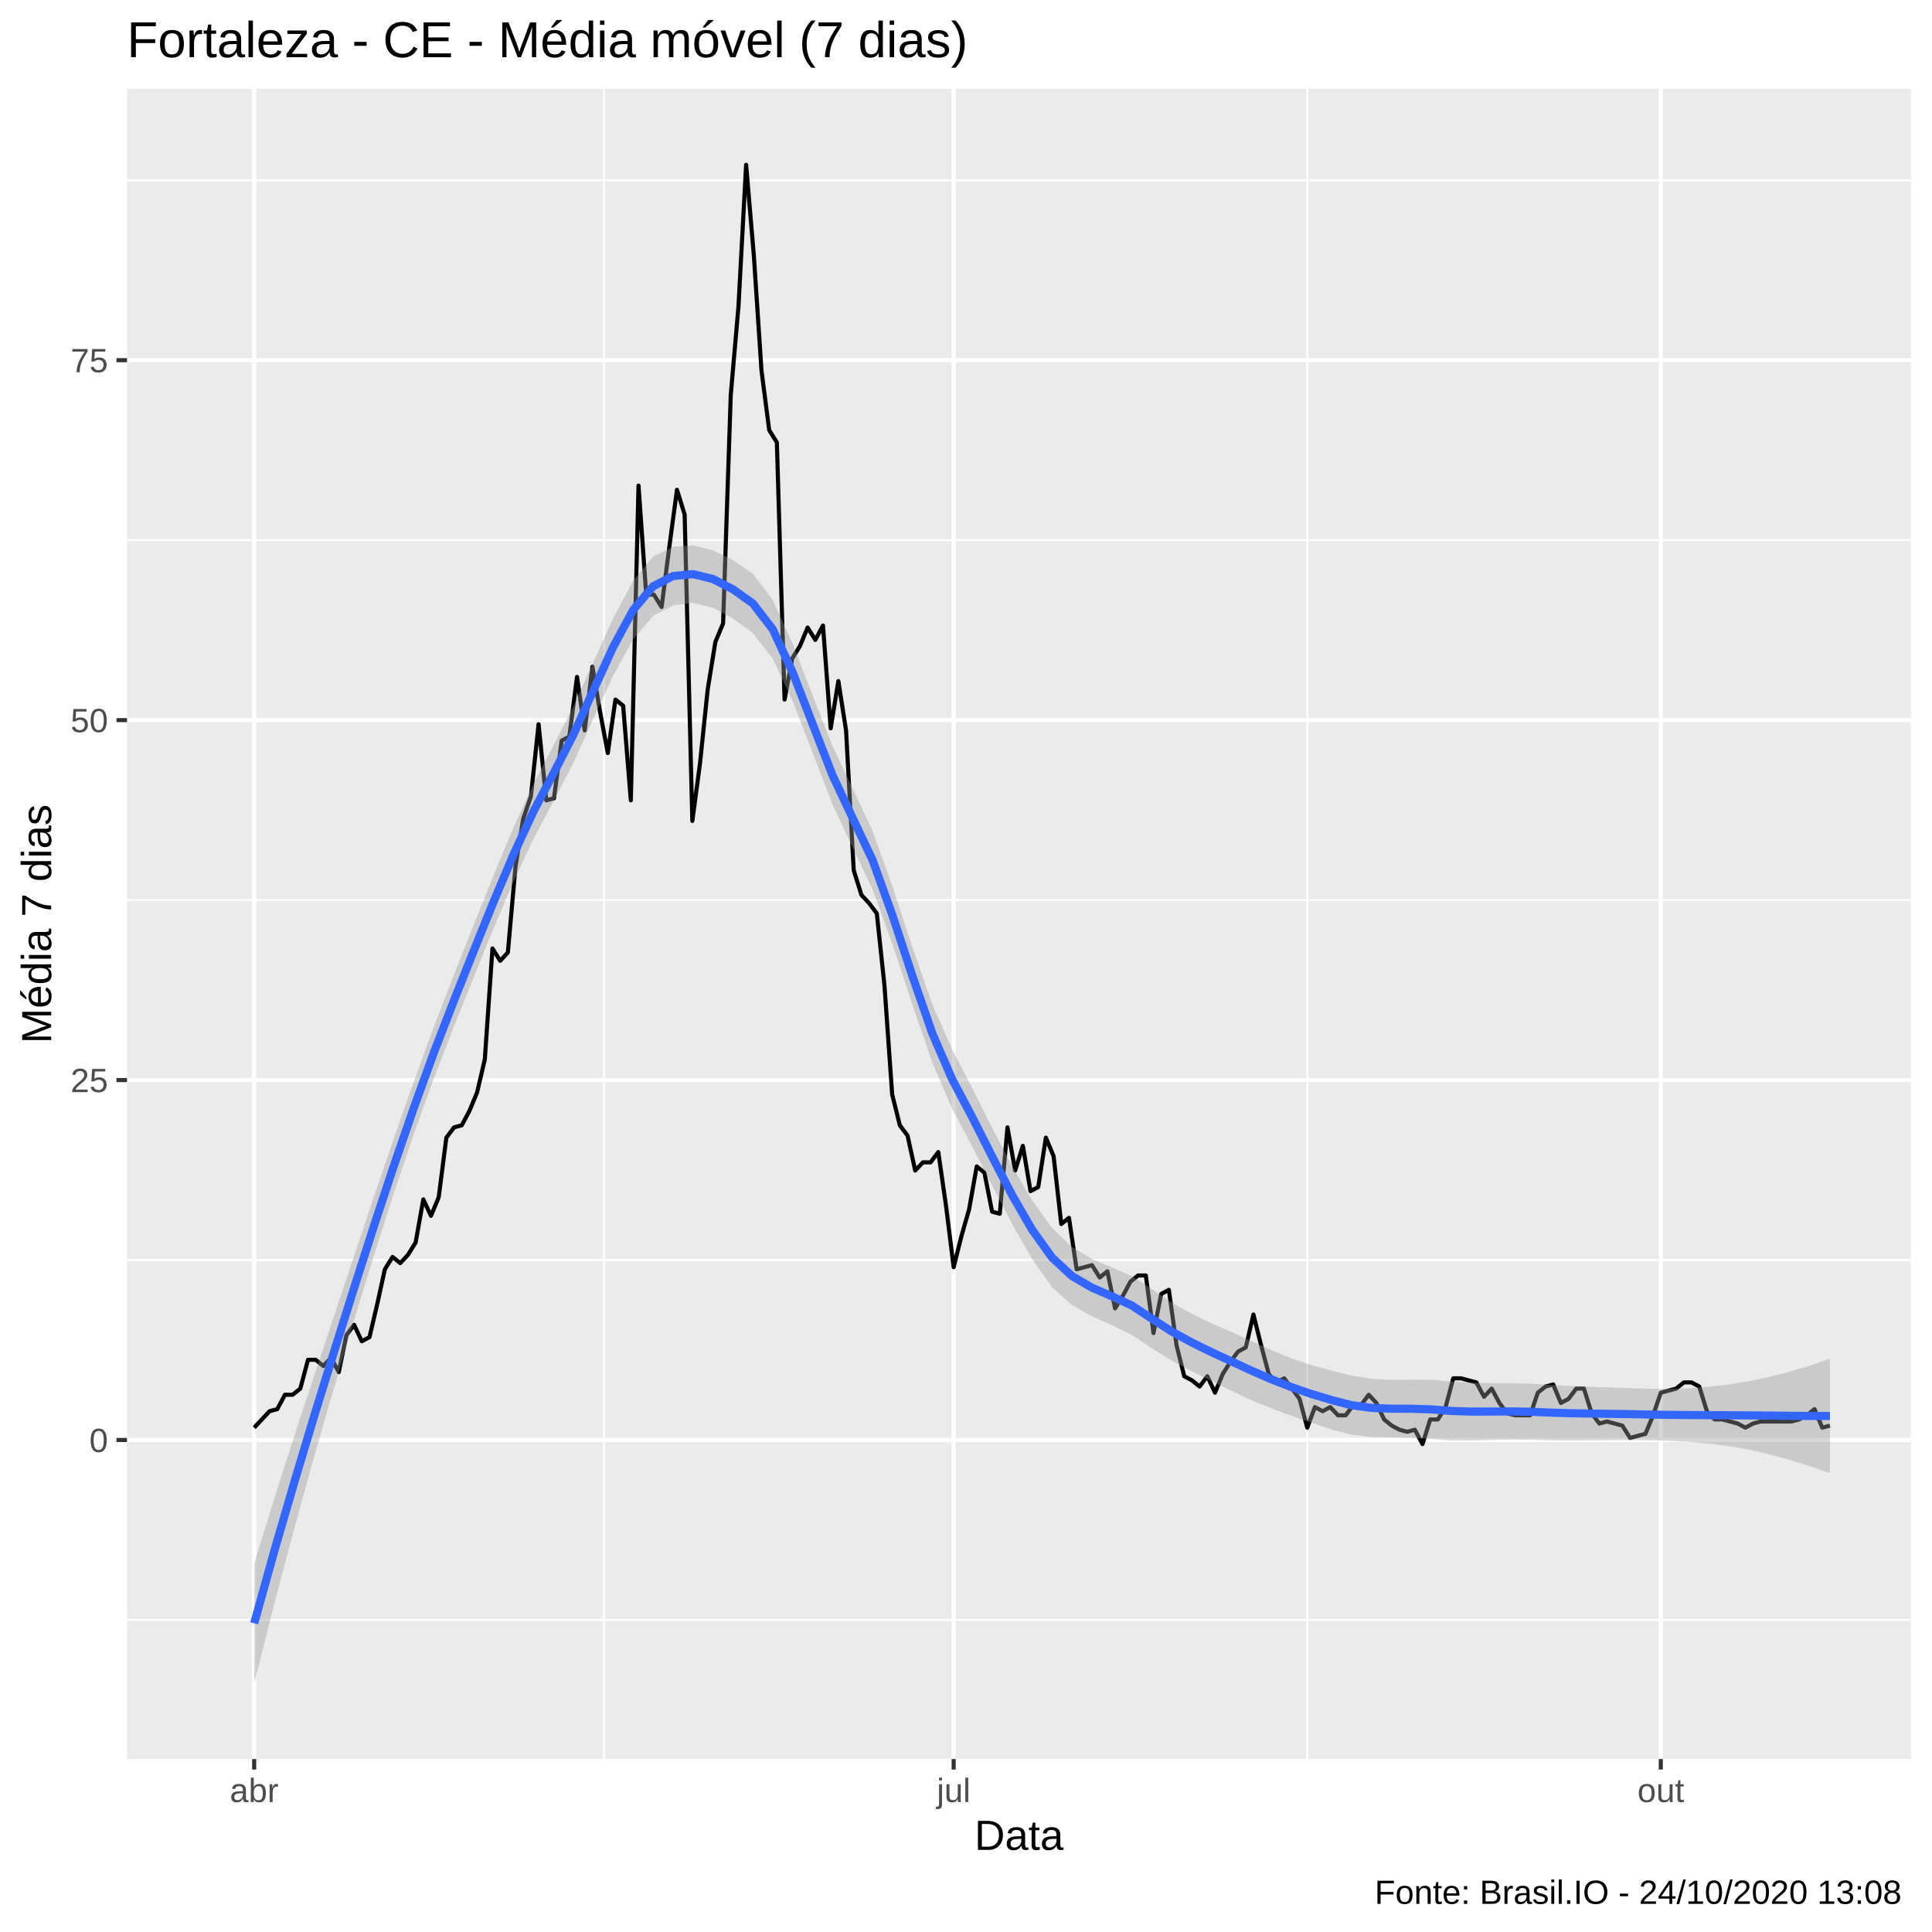
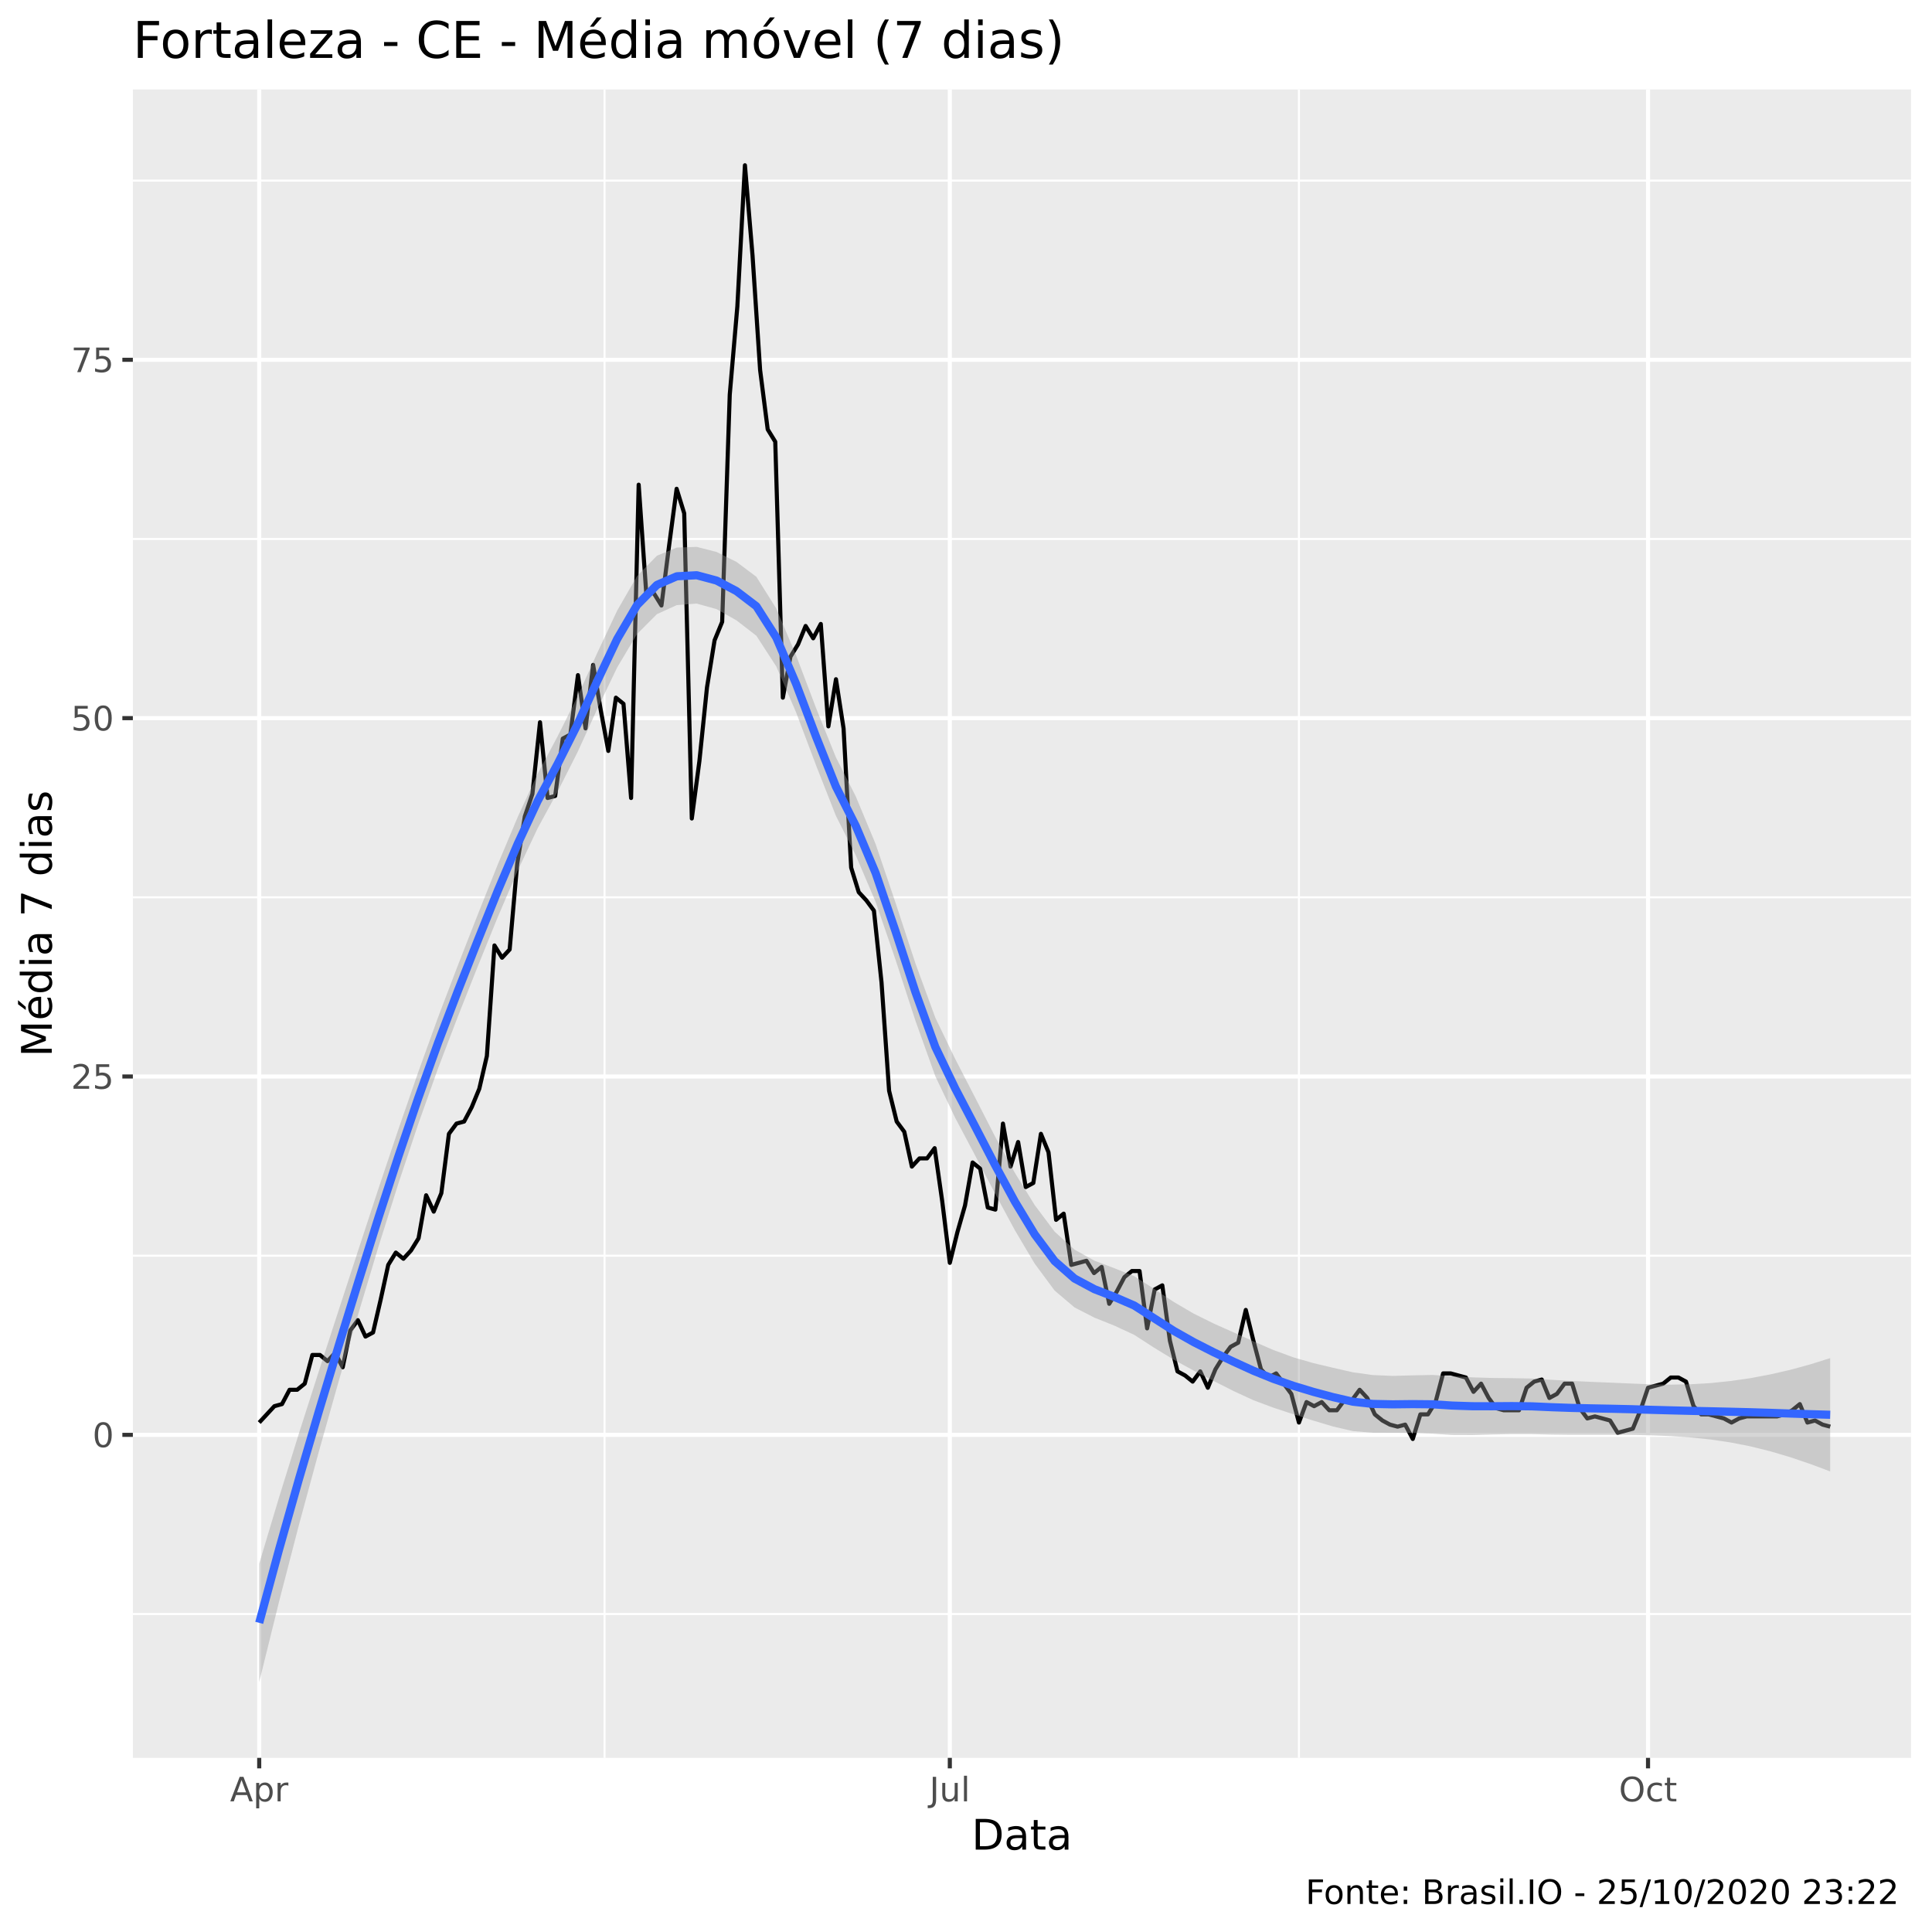
<svg xmlns="http://www.w3.org/2000/svg" viewBox="0 0 504.00 504.00">
  <defs>
    <style type="text/css">
    line, polyline, polygon, path, rect, circle {
      fill: none;
      stroke: #000000;
      stroke-linecap: round;
      stroke-linejoin: round;
      stroke-miterlimit: 10.00;
    }
  </style>
  </defs>
  <rect width="100%" height="100%" style="stroke: none; fill: #FFFFFF;" />
-   <rect x="0.00" y="0.00" width="504.00" height="504.00" style="stroke-width: 1.07; stroke: #FFFFFF; fill: #FFFFFF;" />
+   <rect x="0" y="0.00" width="504.00" height="504.00" style="stroke-width: 1.07; stroke: #FFFFFF; fill: #FFFFFF;" />
  <defs>
-     <clipPath id="cpMzMuMTN8NDk4LjUyfDQ1OC44OHwyMy4xOQ==">
-       <rect x="33.13" y="23.19" width="465.39" height="435.69" />
+     <clipPath id="cpMzQuNjZ8NDk4LjUyfDQ1OC41N3wyMy4zMw==">
+       <rect x="34.66" y="23.33" width="463.87" height="435.24" />
    </clipPath>
  </defs>
-   <rect x="33.13" y="23.19" width="465.39" height="435.69" style="stroke-width: 1.07; stroke: none; fill: #EBEBEB;" clip-path="url(#cpMzMuMTN8NDk4LjUyfDQ1OC44OHwyMy4xOQ==)" />
-   <polyline points="33.13,422.60 498.52,422.60 " style="stroke-width: 0.53; stroke: #FFFFFF; stroke-linecap: butt;" clip-path="url(#cpMzMuMTN8NDk4LjUyfDQ1OC44OHwyMy4xOQ==)" />
-   <polyline points="33.13,328.70 498.52,328.70 " style="stroke-width: 0.53; stroke: #FFFFFF; stroke-linecap: butt;" clip-path="url(#cpMzMuMTN8NDk4LjUyfDQ1OC44OHwyMy4xOQ==)" />
-   <polyline points="33.13,234.81 498.52,234.81 " style="stroke-width: 0.53; stroke: #FFFFFF; stroke-linecap: butt;" clip-path="url(#cpMzMuMTN8NDk4LjUyfDQ1OC44OHwyMy4xOQ==)" />
-   <polyline points="33.13,140.91 498.52,140.91 " style="stroke-width: 0.53; stroke: #FFFFFF; stroke-linecap: butt;" clip-path="url(#cpMzMuMTN8NDk4LjUyfDQ1OC44OHwyMy4xOQ==)" />
-   <polyline points="33.13,47.01 498.52,47.01 " style="stroke-width: 0.53; stroke: #FFFFFF; stroke-linecap: butt;" clip-path="url(#cpMzMuMTN8NDk4LjUyfDQ1OC44OHwyMy4xOQ==)" />
-   <polyline points="157.55,458.88 157.55,23.19 " style="stroke-width: 0.53; stroke: #FFFFFF; stroke-linecap: butt;" clip-path="url(#cpMzMuMTN8NDk4LjUyfDQ1OC44OHwyMy4xOQ==)" />
-   <polyline points="341.02,458.88 341.02,23.19 " style="stroke-width: 0.53; stroke: #FFFFFF; stroke-linecap: butt;" clip-path="url(#cpMzMuMTN8NDk4LjUyfDQ1OC44OHwyMy4xOQ==)" />
-   <polyline points="33.13,375.65 498.52,375.65 " style="stroke-width: 1.07; stroke: #FFFFFF; stroke-linecap: butt;" clip-path="url(#cpMzMuMTN8NDk4LjUyfDQ1OC44OHwyMy4xOQ==)" />
-   <polyline points="33.13,281.76 498.52,281.76 " style="stroke-width: 1.07; stroke: #FFFFFF; stroke-linecap: butt;" clip-path="url(#cpMzMuMTN8NDk4LjUyfDQ1OC44OHwyMy4xOQ==)" />
-   <polyline points="33.13,187.86 498.52,187.86 " style="stroke-width: 1.07; stroke: #FFFFFF; stroke-linecap: butt;" clip-path="url(#cpMzMuMTN8NDk4LjUyfDQ1OC44OHwyMy4xOQ==)" />
-   <polyline points="33.13,93.96 498.52,93.96 " style="stroke-width: 1.07; stroke: #FFFFFF; stroke-linecap: butt;" clip-path="url(#cpMzMuMTN8NDk4LjUyfDQ1OC44OHwyMy4xOQ==)" />
-   <polyline points="66.31,458.88 66.31,23.19 " style="stroke-width: 1.07; stroke: #FFFFFF; stroke-linecap: butt;" clip-path="url(#cpMzMuMTN8NDk4LjUyfDQ1OC44OHwyMy4xOQ==)" />
-   <polyline points="248.78,458.88 248.78,23.19 " style="stroke-width: 1.07; stroke: #FFFFFF; stroke-linecap: butt;" clip-path="url(#cpMzMuMTN8NDk4LjUyfDQ1OC44OHwyMy4xOQ==)" />
-   <polyline points="433.25,458.88 433.25,23.19 " style="stroke-width: 1.07; stroke: #FFFFFF; stroke-linecap: butt;" clip-path="url(#cpMzMuMTN8NDk4LjUyfDQ1OC44OHwyMy4xOQ==)" />
-   <polyline points="66.31,372.43 70.32,368.14 72.33,367.60 74.33,363.85 76.34,363.85 78.34,362.24 80.35,354.73 82.35,354.73 84.36,356.34 86.36,354.19 88.37,357.95 90.37,348.29 92.38,345.60 94.38,349.90 96.39,348.82 98.40,340.24 100.40,331.12 102.41,327.90 104.41,329.51 106.42,327.36 108.42,324.14 110.43,312.88 112.43,317.17 114.44,312.34 116.44,296.78 118.45,294.10 120.45,293.56 122.46,289.80 124.46,284.97 126.47,276.39 128.47,247.42 130.48,250.64 132.48,248.49 134.49,225.95 136.49,213.61 138.50,207.71 140.50,188.93 142.51,208.78 144.51,208.25 146.52,193.22 148.52,192.15 150.53,176.59 152.53,190.54 154.54,173.91 156.54,185.71 158.55,196.44 160.55,182.49 162.56,184.10 164.56,208.78 166.57,126.69 168.58,155.13 170.58,155.13 172.59,158.35 174.59,142.79 176.60,127.77 178.60,134.20 180.61,214.15 182.61,199.13 184.62,179.81 186.62,167.47 188.63,162.64 190.63,103.08 192.64,80.01 194.64,42.99 196.65,66.60 198.65,96.65 200.66,112.21 202.66,115.42 204.67,182.49 206.67,171.76 208.68,168.54 210.68,163.71 212.69,166.93 214.69,163.18 216.70,190.00 218.70,177.66 220.71,190.54 222.71,227.03 224.72,233.47 226.72,235.61 228.73,238.29 230.73,257.07 232.74,285.51 234.74,293.56 236.75,296.24 238.75,305.36 240.76,303.22 242.77,303.22 244.77,300.53 246.78,314.48 248.78,330.58 250.79,322.53 252.79,315.56 254.80,304.29 256.80,305.90 258.81,316.09 260.81,316.63 262.82,294.10 264.82,305.36 266.83,298.92 268.83,310.73 270.84,309.66 272.84,296.78 274.85,301.61 276.85,319.31 278.86,317.70 280.86,331.12 282.87,330.58 284.87,330.04 286.88,333.26 288.88,331.65 290.89,341.31 292.89,338.09 294.90,334.34 296.90,332.73 298.91,332.73 300.91,347.75 302.92,337.56 304.92,336.48 306.93,350.97 308.93,359.02 310.94,360.09 312.94,361.70 314.95,359.02 316.96,363.31 318.96,358.48 320.97,355.26 322.97,352.58 324.98,351.51 326.98,342.92 328.99,350.97 330.99,358.48 333.00,360.63 335.00,359.56 337.01,362.24 339.01,364.92 341.02,372.43 343.02,367.07 345.03,368.14 347.03,367.07 349.04,369.21 351.04,369.21 353.05,366.53 355.05,366.53 357.06,363.85 359.06,365.99 361.07,370.29 363.07,371.90 365.08,372.97 367.08,373.51 369.09,372.97 371.09,376.72 373.10,370.29 375.10,370.29 377.11,367.07 379.11,359.56 381.12,359.56 383.12,360.09 385.13,360.63 387.14,364.38 389.14,362.24 391.15,365.99 393.15,368.68 395.16,369.21 397.16,369.21 399.17,369.21 401.17,363.31 403.18,361.70 405.18,361.16 407.19,365.99 409.19,364.92 411.20,362.24 413.20,362.24 415.21,368.68 417.21,371.36 419.22,370.82 421.22,371.36 423.23,371.90 425.23,375.12 427.24,374.58 429.24,374.04 431.25,369.21 433.25,363.31 435.26,362.77 437.26,362.24 439.27,360.63 441.27,360.63 443.28,361.70 445.28,368.14 447.29,370.29 449.29,370.29 451.30,370.82 453.30,371.36 455.31,372.43 457.31,371.36 459.32,370.82 461.33,370.82 463.33,370.82 465.34,370.82 467.34,370.82 469.35,370.29 471.35,369.21 473.36,367.60 475.36,372.43 477.37,371.90 " style="stroke-width: 1.07; stroke-linecap: butt;" clip-path="url(#cpMzMuMTN8NDk4LjUyfDQ1OC44OHwyMy4xOQ==)" />
-   <polygon points="66.31,407.87 71.52,391.02 76.72,374.77 81.92,358.93 87.13,343.31 92.33,327.73 97.53,312.22 102.74,297.00 107.94,282.20 113.14,267.96 118.35,254.46 123.55,241.32 128.75,228.32 133.95,215.90 139.16,204.49 144.36,194.52 149.56,184.35 154.77,172.76 159.97,161.26 165.17,151.50 170.38,145.20 175.58,142.63 180.78,142.28 185.99,143.56 191.19,146.10 196.39,149.68 201.60,156.55 206.80,167.96 212.00,181.43 217.21,194.69 222.41,205.61 227.61,216.70 232.82,231.31 238.02,247.13 243.22,261.98 248.43,273.87 253.63,283.81 258.83,294.22 264.03,304.22 269.24,313.10 274.44,320.33 279.64,325.28 284.85,328.44 290.05,330.63 295.25,332.88 300.46,336.26 305.66,339.75 310.86,342.73 316.07,345.23 321.27,347.47 326.47,349.85 331.68,352.24 336.88,354.38 342.08,356.12 347.29,357.53 352.49,358.83 357.69,359.68 362.90,359.97 368.10,359.91 373.30,359.94 378.51,360.38 383.71,360.69 388.91,360.82 394.12,360.84 399.32,360.95 404.52,361.29 409.72,361.56 414.93,361.78 420.13,361.96 425.33,362.14 430.54,362.31 435.74,362.32 440.94,362.14 446.15,361.74 451.35,361.11 456.55,360.24 461.76,359.14 466.96,357.81 472.16,356.25 477.37,354.46 477.37,384.32 472.16,382.50 466.96,380.86 461.76,379.42 456.55,378.23 451.35,377.30 446.15,376.62 440.94,376.16 435.74,375.88 430.54,375.73 425.33,375.68 420.13,375.70 414.93,375.74 409.72,375.77 404.52,375.73 399.32,375.60 394.12,375.55 388.91,375.64 383.71,375.78 378.51,375.77 373.30,375.38 368.10,375.08 362.90,374.98 357.69,374.86 352.49,374.28 347.29,372.89 342.08,371.16 336.88,369.32 331.68,367.42 326.47,365.30 321.27,362.83 316.07,360.27 310.86,357.67 305.66,354.93 300.46,351.72 295.25,348.24 290.05,345.67 284.85,343.38 279.64,340.45 274.44,335.78 269.24,328.46 264.03,319.30 258.83,309.26 253.63,299.10 248.43,289.34 243.22,277.22 238.02,262.10 232.82,246.30 227.61,231.98 222.41,221.09 217.21,209.94 212.00,196.40 206.80,182.95 201.60,171.84 196.39,165.15 191.19,161.35 185.99,158.54 180.78,157.26 175.58,157.91 170.38,160.67 165.17,166.78 159.97,176.23 154.77,187.51 149.56,199.03 144.36,209.09 139.16,218.84 133.95,230.01 128.75,242.19 123.55,254.97 118.35,267.94 113.14,281.41 107.94,295.89 102.74,311.28 97.53,327.53 92.33,344.52 87.13,362.06 81.92,380.13 76.72,398.89 71.52,418.49 66.31,439.07 " style="stroke-width: 0.00; stroke: none; fill: #999999; fill-opacity: 0.40;" clip-path="url(#cpMzMuMTN8NDk4LjUyfDQ1OC44OHwyMy4xOQ==)" />
-   <polyline points="66.31,407.87 71.52,391.02 76.72,374.77 81.92,358.93 87.13,343.31 92.33,327.73 97.53,312.22 102.74,297.00 107.94,282.20 113.14,267.96 118.35,254.46 123.55,241.32 128.75,228.32 133.95,215.90 139.16,204.49 144.36,194.52 149.56,184.35 154.77,172.76 159.97,161.26 165.17,151.50 170.38,145.20 175.58,142.63 180.78,142.28 185.99,143.56 191.19,146.10 196.39,149.68 201.60,156.55 206.80,167.96 212.00,181.43 217.21,194.69 222.41,205.61 227.61,216.70 232.82,231.31 238.02,247.13 243.22,261.98 248.43,273.87 253.63,283.81 258.83,294.22 264.03,304.22 269.24,313.10 274.44,320.33 279.64,325.28 284.85,328.44 290.05,330.63 295.25,332.88 300.46,336.26 305.66,339.75 310.86,342.73 316.07,345.23 321.27,347.47 326.47,349.85 331.68,352.24 336.88,354.38 342.08,356.12 347.29,357.53 352.49,358.83 357.69,359.68 362.90,359.97 368.10,359.91 373.30,359.94 378.51,360.38 383.71,360.69 388.91,360.82 394.12,360.84 399.32,360.95 404.52,361.29 409.72,361.56 414.93,361.78 420.13,361.96 425.33,362.14 430.54,362.31 435.74,362.32 440.94,362.14 446.15,361.74 451.35,361.11 456.55,360.24 461.76,359.14 466.96,357.81 472.16,356.25 477.37,354.46 " style="stroke-width: 2.13; stroke: none;" clip-path="url(#cpMzMuMTN8NDk4LjUyfDQ1OC44OHwyMy4xOQ==)" />
-   <polyline points="477.37,384.32 472.16,382.50 466.96,380.86 461.76,379.42 456.55,378.23 451.35,377.30 446.15,376.62 440.94,376.16 435.74,375.88 430.54,375.73 425.33,375.68 420.13,375.70 414.93,375.74 409.72,375.77 404.52,375.73 399.32,375.60 394.12,375.55 388.91,375.64 383.71,375.78 378.51,375.77 373.30,375.38 368.10,375.08 362.90,374.98 357.69,374.86 352.49,374.28 347.29,372.89 342.08,371.16 336.88,369.32 331.68,367.42 326.47,365.30 321.27,362.83 316.07,360.27 310.86,357.67 305.66,354.93 300.46,351.72 295.25,348.24 290.05,345.67 284.85,343.38 279.64,340.45 274.44,335.78 269.24,328.46 264.03,319.30 258.83,309.26 253.63,299.10 248.43,289.34 243.22,277.22 238.02,262.10 232.82,246.30 227.61,231.98 222.41,221.09 217.21,209.94 212.00,196.40 206.80,182.95 201.60,171.84 196.39,165.15 191.19,161.35 185.99,158.54 180.78,157.26 175.58,157.91 170.38,160.67 165.17,166.78 159.97,176.23 154.77,187.51 149.56,199.03 144.36,209.09 139.16,218.84 133.95,230.01 128.75,242.19 123.55,254.97 118.35,267.94 113.14,281.41 107.94,295.89 102.74,311.28 97.53,327.53 92.33,344.52 87.13,362.06 81.92,380.13 76.72,398.89 71.52,418.49 66.31,439.07 " style="stroke-width: 2.13; stroke: none;" clip-path="url(#cpMzMuMTN8NDk4LjUyfDQ1OC44OHwyMy4xOQ==)" />
-   <polyline points="66.31,423.47 71.52,404.75 76.72,386.83 81.92,369.53 87.13,352.68 92.33,336.12 97.53,319.87 102.74,304.14 107.94,289.04 113.14,274.69 118.35,261.20 123.55,248.15 128.75,235.26 133.95,222.96 139.16,211.67 144.36,201.81 149.56,191.69 154.77,180.13 159.97,168.75 165.17,159.14 170.38,152.94 175.58,150.27 180.78,149.77 185.99,151.05 191.19,153.73 196.39,157.41 201.60,164.19 206.80,175.45 212.00,188.92 217.21,202.31 222.41,213.35 227.61,224.34 232.82,238.81 238.02,254.61 243.22,269.60 248.43,281.61 253.63,291.45 258.83,301.74 264.03,311.76 269.24,320.78 274.44,328.05 279.64,332.87 284.85,335.91 290.05,338.15 295.25,340.56 300.46,343.99 305.66,347.34 310.86,350.20 316.07,352.75 321.27,355.15 326.47,357.57 331.68,359.83 336.88,361.85 342.08,363.64 347.29,365.21 352.49,366.55 357.69,367.27 362.90,367.48 368.10,367.50 373.30,367.66 378.51,368.07 383.71,368.24 388.91,368.23 394.12,368.20 399.32,368.28 404.52,368.51 409.72,368.67 414.93,368.76 420.13,368.83 425.33,368.91 430.54,369.02 435.74,369.10 440.94,369.15 446.15,369.18 451.35,369.20 456.55,369.23 461.76,369.28 466.96,369.34 472.16,369.38 477.37,369.39 " style="stroke-width: 2.13; stroke: #3366FF; stroke-linecap: butt;" clip-path="url(#cpMzMuMTN8NDk4LjUyfDQ1OC44OHwyMy4xOQ==)" />
+   <rect x="34.66" y="23.33" width="463.87" height="435.24" style="stroke-width: 1.07; stroke: none; fill: #EBEBEB;" clip-path="url(#cpMzQuNjZ8NDk4LjUyfDQ1OC41N3wyMy4zMw==)" />
+   <polyline points="34.66,421.05 498.52,421.05 " style="stroke-width: 0.53; stroke: #FFFFFF; stroke-linecap: butt;" clip-path="url(#cpMzQuNjZ8NDk4LjUyfDQ1OC41N3wyMy4zMw==)" />
+   <polyline points="34.66,327.57 498.52,327.57 " style="stroke-width: 0.53; stroke: #FFFFFF; stroke-linecap: butt;" clip-path="url(#cpMzQuNjZ8NDk4LjUyfDQ1OC41N3wyMy4zMw==)" />
+   <polyline points="34.66,234.08 498.52,234.08 " style="stroke-width: 0.53; stroke: #FFFFFF; stroke-linecap: butt;" clip-path="url(#cpMzQuNjZ8NDk4LjUyfDQ1OC41N3wyMy4zMw==)" />
+   <polyline points="34.66,140.60 498.52,140.60 " style="stroke-width: 0.53; stroke: #FFFFFF; stroke-linecap: butt;" clip-path="url(#cpMzQuNjZ8NDk4LjUyfDQ1OC41N3wyMy4zMw==)" />
+   <polyline points="34.66,47.12 498.52,47.12 " style="stroke-width: 0.53; stroke: #FFFFFF; stroke-linecap: butt;" clip-path="url(#cpMzQuNjZ8NDk4LjUyfDQ1OC41N3wyMy4zMw==)" />
+   <polyline points="157.70,458.57 157.70,23.33 " style="stroke-width: 0.53; stroke: #FFFFFF; stroke-linecap: butt;" clip-path="url(#cpMzQuNjZ8NDk4LjUyfDQ1OC41N3wyMy4zMw==)" />
+   <polyline points="338.85,458.57 338.85,23.33 " style="stroke-width: 0.53; stroke: #FFFFFF; stroke-linecap: butt;" clip-path="url(#cpMzQuNjZ8NDk4LjUyfDQ1OC41N3wyMy4zMw==)" />
+   <polyline points="34.66,374.31 498.52,374.31 " style="stroke-width: 1.07; stroke: #FFFFFF; stroke-linecap: butt;" clip-path="url(#cpMzQuNjZ8NDk4LjUyfDQ1OC41N3wyMy4zMw==)" />
+   <polyline points="34.66,280.82 498.52,280.82 " style="stroke-width: 1.07; stroke: #FFFFFF; stroke-linecap: butt;" clip-path="url(#cpMzQuNjZ8NDk4LjUyfDQ1OC41N3wyMy4zMw==)" />
+   <polyline points="34.66,187.34 498.52,187.34 " style="stroke-width: 1.07; stroke: #FFFFFF; stroke-linecap: butt;" clip-path="url(#cpMzQuNjZ8NDk4LjUyfDQ1OC41N3wyMy4zMw==)" />
+   <polyline points="34.66,93.86 498.52,93.86 " style="stroke-width: 1.07; stroke: #FFFFFF; stroke-linecap: butt;" clip-path="url(#cpMzQuNjZ8NDk4LjUyfDQ1OC41N3wyMy4zMw==)" />
+   <polyline points="67.62,458.57 67.62,23.33 " style="stroke-width: 1.07; stroke: #FFFFFF; stroke-linecap: butt;" clip-path="url(#cpMzQuNjZ8NDk4LjUyfDQ1OC41N3wyMy4zMw==)" />
+   <polyline points="247.78,458.57 247.78,23.33 " style="stroke-width: 1.07; stroke: #FFFFFF; stroke-linecap: butt;" clip-path="url(#cpMzQuNjZ8NDk4LjUyfDQ1OC41N3wyMy4zMw==)" />
+   <polyline points="429.92,458.57 429.92,23.33 " style="stroke-width: 1.07; stroke: #FFFFFF; stroke-linecap: butt;" clip-path="url(#cpMzQuNjZ8NDk4LjUyfDQ1OC41N3wyMy4zMw==)" />
+   <polyline points="67.62,371.10 71.58,366.83 73.56,366.29 75.54,362.55 77.52,362.55 79.50,360.95 81.48,353.47 83.46,353.47 85.44,355.08 87.42,352.94 89.40,356.68 91.38,347.06 93.36,344.39 95.34,348.67 97.32,347.60 99.30,339.05 101.28,329.97 103.26,326.76 105.24,328.37 107.21,326.23 109.19,323.03 111.17,311.81 113.15,316.08 115.13,311.27 117.11,295.78 119.09,293.11 121.07,292.58 123.05,288.84 125.03,284.03 127.01,275.48 128.99,246.64 130.97,249.84 132.95,247.70 134.93,225.27 136.91,212.98 138.89,207.11 140.87,188.41 142.85,208.17 144.83,207.64 146.81,192.68 148.79,191.62 150.77,176.12 152.75,190.01 154.73,173.45 156.71,185.20 158.69,195.89 160.67,182.00 162.65,183.60 164.63,208.17 166.61,126.44 168.59,154.76 170.57,154.76 172.55,157.96 174.53,142.47 176.51,127.51 178.49,133.92 180.47,213.52 182.45,198.56 184.43,179.33 186.41,167.04 188.39,162.23 190.37,102.94 192.35,79.97 194.33,43.11 196.31,66.62 198.29,96.53 200.27,112.02 202.24,115.23 204.22,182.00 206.20,171.32 208.18,168.11 210.16,163.30 212.14,166.51 214.12,162.77 216.10,189.48 218.08,177.19 220.06,190.01 222.04,226.34 224.02,232.75 226.00,234.88 227.98,237.56 229.96,256.25 231.94,284.56 233.92,292.58 235.90,295.25 237.88,304.33 239.86,302.19 241.84,302.19 243.82,299.52 245.80,313.41 247.78,329.44 249.76,321.42 251.74,314.48 253.72,303.26 255.70,304.86 257.68,315.01 259.66,315.55 261.64,293.11 263.62,304.33 265.60,297.92 267.58,309.67 269.56,308.60 271.54,295.78 273.52,300.59 275.50,318.22 277.48,316.61 279.46,329.97 281.44,329.44 283.42,328.90 285.40,332.11 287.38,330.50 289.36,340.12 291.34,336.91 293.32,333.17 295.29,331.57 297.27,331.57 299.25,346.53 301.23,336.38 303.21,335.31 305.19,349.73 307.17,357.75 309.15,358.82 311.13,360.42 313.11,357.75 315.09,362.02 317.07,357.21 319.05,354.01 321.03,351.34 323.01,350.27 324.99,341.72 326.97,349.73 328.95,357.21 330.93,359.35 332.91,358.28 334.89,360.95 336.87,363.62 338.85,371.10 340.83,365.76 342.81,366.83 344.79,365.76 346.77,367.90 348.75,367.90 350.73,365.23 352.71,365.23 354.69,362.55 356.67,364.69 358.65,368.97 360.63,370.57 362.61,371.64 364.59,372.17 366.57,371.64 368.55,375.38 370.53,368.97 372.51,368.97 374.49,365.76 376.47,358.28 378.45,358.28 380.43,358.82 382.41,359.35 384.39,363.09 386.37,360.95 388.35,364.69 390.32,367.36 392.30,367.90 394.28,367.90 396.26,367.90 398.24,362.02 400.22,360.42 402.20,359.88 404.18,364.69 406.16,363.62 408.14,360.95 410.12,360.95 412.10,367.36 414.08,370.03 416.06,369.50 418.04,370.03 420.02,370.57 422.00,373.77 423.98,373.24 425.96,372.70 427.94,367.90 429.92,362.02 431.90,361.49 433.88,360.95 435.86,359.35 437.84,359.35 439.82,360.42 441.80,366.83 443.78,368.97 445.76,368.97 447.74,369.50 449.72,370.03 451.70,371.10 453.68,370.03 455.66,369.50 457.64,369.50 459.62,369.50 461.60,369.50 463.58,369.50 465.56,368.97 467.54,367.90 469.52,366.29 471.50,371.10 473.48,370.57 475.46,371.64 477.44,372.17 " style="stroke-width: 1.07; stroke-linecap: butt;" clip-path="url(#cpMzQuNjZ8NDk4LjUyfDQ1OC41N3wyMy4zMw==)" />
+   <polygon points="67.62,407.90 72.81,390.58 77.99,373.91 83.18,357.68 88.37,341.71 93.56,325.82 98.74,310.04 103.93,294.60 109.12,279.64 114.31,265.29 119.49,251.72 124.68,238.47 129.87,225.47 135.06,213.13 140.24,201.89 145.43,192.14 150.62,181.78 155.81,170.33 160.99,159.31 166.18,150.30 171.37,144.97 176.56,142.84 181.75,142.66 186.93,143.99 192.12,146.58 197.31,150.46 202.50,158.73 207.68,170.97 212.87,184.67 218.06,197.55 223.25,207.76 228.43,220.20 233.62,235.50 238.81,251.32 244.00,265.49 249.18,276.24 254.37,286.30 259.56,296.44 264.75,305.96 269.93,314.38 275.12,321.30 280.31,325.99 285.50,328.87 290.68,330.83 295.87,332.91 301.06,336.21 306.25,339.67 311.43,342.70 316.62,345.27 321.81,347.58 327.00,349.92 332.18,352.17 337.37,354.08 342.56,355.58 347.75,356.81 352.93,357.99 358.12,358.71 363.31,358.93 368.50,358.79 373.68,358.68 378.87,359.00 384.06,359.31 389.25,359.47 394.43,359.52 399.62,359.62 404.81,359.95 410.00,360.24 415.19,360.49 420.37,360.70 425.56,360.92 430.75,361.13 435.94,361.21 441.12,361.11 446.31,360.80 451.50,360.26 456.69,359.51 461.87,358.53 467.06,357.34 472.25,355.92 477.44,354.29 477.44,383.85 472.25,381.91 467.06,380.15 461.87,378.61 456.69,377.32 451.50,376.30 446.31,375.53 441.12,374.99 435.94,374.64 430.75,374.43 425.56,374.32 420.37,374.30 415.19,374.31 410.00,374.31 404.81,374.25 399.62,374.12 394.43,374.11 389.25,374.22 384.06,374.37 378.87,374.35 373.68,374.00 368.50,373.80 363.31,373.78 358.12,373.76 352.93,373.33 347.75,372.13 342.56,370.58 337.37,368.93 332.18,367.22 327.00,365.28 321.81,362.89 316.62,360.26 311.43,357.56 306.25,354.74 301.06,351.57 295.87,348.21 290.68,345.81 285.50,343.74 280.31,341.07 275.12,336.67 269.93,329.66 264.75,320.93 259.56,311.31 254.37,301.40 249.18,291.61 244.00,280.76 238.81,266.28 233.62,250.37 228.43,235.30 223.25,223.14 218.06,212.81 212.87,199.62 207.68,185.84 202.50,173.85 197.31,165.84 192.12,161.83 186.93,158.90 181.75,157.46 176.56,157.85 171.37,160.21 166.18,165.42 160.99,174.14 155.81,184.95 150.62,196.31 145.43,206.57 140.24,216.10 135.06,227.10 129.87,239.20 124.68,251.99 119.49,265.07 114.31,278.61 109.12,293.19 103.93,308.74 98.74,325.19 93.56,342.43 88.37,360.27 83.18,378.67 77.99,397.78 72.81,417.77 67.62,438.79 " style="stroke-width: 0.00; stroke: none; fill: #999999; fill-opacity: 0.40;" clip-path="url(#cpMzQuNjZ8NDk4LjUyfDQ1OC41N3wyMy4zMw==)" />
+   <polyline points="67.62,407.90 72.81,390.58 77.99,373.91 83.18,357.68 88.37,341.71 93.56,325.82 98.74,310.04 103.93,294.60 109.12,279.64 114.31,265.29 119.49,251.72 124.68,238.47 129.87,225.47 135.06,213.13 140.24,201.89 145.43,192.14 150.62,181.78 155.81,170.33 160.99,159.31 166.18,150.30 171.37,144.97 176.56,142.84 181.75,142.66 186.93,143.99 192.12,146.58 197.31,150.46 202.50,158.73 207.68,170.97 212.87,184.67 218.06,197.55 223.25,207.76 228.43,220.20 233.62,235.50 238.81,251.32 244.00,265.49 249.18,276.24 254.37,286.30 259.56,296.44 264.75,305.96 269.93,314.38 275.12,321.30 280.31,325.99 285.50,328.87 290.68,330.83 295.87,332.91 301.06,336.21 306.25,339.67 311.43,342.70 316.62,345.27 321.81,347.58 327.00,349.92 332.18,352.17 337.37,354.08 342.56,355.58 347.75,356.81 352.93,357.99 358.12,358.71 363.31,358.93 368.50,358.79 373.68,358.68 378.87,359.00 384.06,359.31 389.25,359.47 394.43,359.52 399.62,359.62 404.81,359.95 410.00,360.24 415.19,360.49 420.37,360.70 425.56,360.92 430.75,361.13 435.94,361.21 441.12,361.11 446.31,360.80 451.50,360.26 456.69,359.51 461.87,358.53 467.06,357.34 472.25,355.92 477.44,354.29 " style="stroke-width: 2.13; stroke: none;" clip-path="url(#cpMzQuNjZ8NDk4LjUyfDQ1OC41N3wyMy4zMw==)" />
+   <polyline points="477.44,383.85 472.25,381.91 467.06,380.15 461.87,378.61 456.69,377.32 451.50,376.30 446.31,375.53 441.12,374.99 435.94,374.64 430.75,374.43 425.56,374.32 420.37,374.30 415.19,374.31 410.00,374.31 404.81,374.25 399.62,374.12 394.43,374.11 389.25,374.22 384.06,374.37 378.87,374.35 373.68,374.00 368.50,373.80 363.31,373.78 358.12,373.76 352.93,373.33 347.75,372.13 342.56,370.58 337.37,368.93 332.18,367.22 327.00,365.28 321.81,362.89 316.62,360.26 311.43,357.56 306.25,354.74 301.06,351.57 295.87,348.21 290.68,345.81 285.50,343.74 280.31,341.07 275.12,336.67 269.93,329.66 264.75,320.93 259.56,311.31 254.37,301.40 249.18,291.61 244.00,280.76 238.81,266.28 233.62,250.37 228.43,235.30 223.25,223.14 218.06,212.81 212.87,199.62 207.68,185.84 202.50,173.85 197.31,165.84 192.12,161.83 186.93,158.90 181.75,157.46 176.56,157.85 171.37,160.21 166.18,165.42 160.99,174.14 155.81,184.95 150.62,196.31 145.43,206.57 140.24,216.10 135.06,227.10 129.87,239.20 124.68,251.99 119.49,265.07 114.31,278.61 109.12,293.19 103.93,308.74 98.74,325.19 93.56,342.43 88.37,360.27 83.18,378.67 77.99,397.78 72.81,417.77 67.62,438.79 " style="stroke-width: 2.13; stroke: none;" clip-path="url(#cpMzQuNjZ8NDk4LjUyfDQ1OC41N3wyMy4zMw==)" />
+   <polyline points="67.62,423.35 72.81,404.18 77.99,385.84 83.18,368.17 88.37,350.99 93.56,334.12 98.74,317.61 103.93,301.67 109.12,286.41 114.31,271.95 119.49,258.39 124.68,245.23 129.87,232.33 135.06,220.11 140.24,208.99 145.43,199.36 150.62,189.04 155.81,177.64 160.99,166.72 166.18,157.86 171.37,152.59 176.56,150.34 181.75,150.06 186.93,151.45 192.12,154.20 197.31,158.15 202.50,166.29 207.68,178.40 212.87,192.14 218.06,205.18 223.25,215.45 228.43,227.75 233.62,242.94 238.81,258.80 244.00,273.12 249.18,283.93 254.37,293.85 259.56,303.87 264.75,313.45 269.93,322.02 275.12,328.98 280.31,333.53 285.50,336.31 290.68,338.32 295.87,340.56 301.06,343.89 306.25,347.21 311.43,350.13 316.62,352.77 321.81,355.23 327.00,357.60 332.18,359.70 337.37,361.51 342.56,363.08 347.75,364.47 352.93,365.66 358.12,366.24 363.31,366.35 368.50,366.29 373.68,366.34 378.87,366.67 384.06,366.84 389.25,366.85 394.43,366.81 399.62,366.87 404.81,367.10 410.00,367.28 415.19,367.40 420.37,367.50 425.56,367.62 430.75,367.78 435.94,367.92 441.12,368.05 446.31,368.16 451.50,368.28 456.69,368.41 461.87,368.57 467.06,368.75 472.25,368.92 477.44,369.07 " style="stroke-width: 2.13; stroke: #3366FF; stroke-linecap: butt;" clip-path="url(#cpMzQuNjZ8NDk4LjUyfDQ1OC41N3wyMy4zMw==)" />
  <defs>
    <clipPath id="cpMC4wMHw1MDQuMDB8NTA0LjAwfDAuMDA=">
      <rect x="0.00" y="0.00" width="504.00" height="504.00" />
    </clipPath>
  </defs>
  <g clip-path="url(#cpMC4wMHw1MDQuMDB8NTA0LjAwfDAuMDA=)">
-     <text x="23.30" y="378.80" style="font-size: 8.80px; fill: #4D4D4D; font-family: Arial;" textLength="4.89px" lengthAdjust="spacingAndGlyphs">0</text>
+     <text x="24.13" y="377.51" style="font-size: 8.80px; fill: #4D4D4D; font-family: DejaVu Sans;" textLength="5.60px" lengthAdjust="spacingAndGlyphs">0</text>
  </g>
  <g clip-path="url(#cpMC4wMHw1MDQuMDB8NTA0LjAwfDAuMDA=)">
-     <text x="18.41" y="284.90" style="font-size: 8.80px; fill: #4D4D4D; font-family: Arial;" textLength="9.79px" lengthAdjust="spacingAndGlyphs">25</text>
+     <text x="18.53" y="284.03" style="font-size: 8.80px; fill: #4D4D4D; font-family: DejaVu Sans;" textLength="11.20px" lengthAdjust="spacingAndGlyphs">25</text>
  </g>
  <g clip-path="url(#cpMC4wMHw1MDQuMDB8NTA0LjAwfDAuMDA=)">
-     <text x="18.41" y="191.01" style="font-size: 8.80px; fill: #4D4D4D; font-family: Arial;" textLength="9.79px" lengthAdjust="spacingAndGlyphs">50</text>
+     <text x="18.53" y="190.55" style="font-size: 8.80px; fill: #4D4D4D; font-family: DejaVu Sans;" textLength="11.20px" lengthAdjust="spacingAndGlyphs">50</text>
  </g>
  <g clip-path="url(#cpMC4wMHw1MDQuMDB8NTA0LjAwfDAuMDA=)">
-     <text x="18.41" y="97.11" style="font-size: 8.80px; fill: #4D4D4D; font-family: Arial;" textLength="9.79px" lengthAdjust="spacingAndGlyphs">75</text>
+     <text x="18.53" y="97.07" style="font-size: 8.80px; fill: #4D4D4D; font-family: DejaVu Sans;" textLength="11.20px" lengthAdjust="spacingAndGlyphs">75</text>
  </g>
-   <polyline points="30.39,375.65 33.13,375.65 " style="stroke-width: 1.07; stroke: #333333; stroke-linecap: butt;" clip-path="url(#cpMC4wMHw1MDQuMDB8NTA0LjAwfDAuMDA=)" />
-   <polyline points="30.39,281.76 33.13,281.76 " style="stroke-width: 1.07; stroke: #333333; stroke-linecap: butt;" clip-path="url(#cpMC4wMHw1MDQuMDB8NTA0LjAwfDAuMDA=)" />
-   <polyline points="30.39,187.86 33.13,187.86 " style="stroke-width: 1.07; stroke: #333333; stroke-linecap: butt;" clip-path="url(#cpMC4wMHw1MDQuMDB8NTA0LjAwfDAuMDA=)" />
-   <polyline points="30.39,93.96 33.13,93.96 " style="stroke-width: 1.07; stroke: #333333; stroke-linecap: butt;" clip-path="url(#cpMC4wMHw1MDQuMDB8NTA0LjAwfDAuMDA=)" />
-   <polyline points="66.31,461.62 66.31,458.88 " style="stroke-width: 1.07; stroke: #333333; stroke-linecap: butt;" clip-path="url(#cpMC4wMHw1MDQuMDB8NTA0LjAwfDAuMDA=)" />
-   <polyline points="248.78,461.62 248.78,458.88 " style="stroke-width: 1.07; stroke: #333333; stroke-linecap: butt;" clip-path="url(#cpMC4wMHw1MDQuMDB8NTA0LjAwfDAuMDA=)" />
-   <polyline points="433.25,461.62 433.25,458.88 " style="stroke-width: 1.07; stroke: #333333; stroke-linecap: butt;" clip-path="url(#cpMC4wMHw1MDQuMDB8NTA0LjAwfDAuMDA=)" />
+   <polyline points="31.92,374.31 34.66,374.31 " style="stroke-width: 1.07; stroke: #333333; stroke-linecap: butt;" clip-path="url(#cpMC4wMHw1MDQuMDB8NTA0LjAwfDAuMDA=)" />
+   <polyline points="31.92,280.82 34.66,280.82 " style="stroke-width: 1.07; stroke: #333333; stroke-linecap: butt;" clip-path="url(#cpMC4wMHw1MDQuMDB8NTA0LjAwfDAuMDA=)" />
+   <polyline points="31.92,187.34 34.66,187.34 " style="stroke-width: 1.07; stroke: #333333; stroke-linecap: butt;" clip-path="url(#cpMC4wMHw1MDQuMDB8NTA0LjAwfDAuMDA=)" />
+   <polyline points="31.92,93.86 34.66,93.86 " style="stroke-width: 1.07; stroke: #333333; stroke-linecap: butt;" clip-path="url(#cpMC4wMHw1MDQuMDB8NTA0LjAwfDAuMDA=)" />
+   <polyline points="67.62,461.31 67.62,458.57 " style="stroke-width: 1.07; stroke: #333333; stroke-linecap: butt;" clip-path="url(#cpMC4wMHw1MDQuMDB8NTA0LjAwfDAuMDA=)" />
+   <polyline points="247.78,461.31 247.78,458.57 " style="stroke-width: 1.07; stroke: #333333; stroke-linecap: butt;" clip-path="url(#cpMC4wMHw1MDQuMDB8NTA0LjAwfDAuMDA=)" />
+   <polyline points="429.92,461.31 429.92,458.57 " style="stroke-width: 1.07; stroke: #333333; stroke-linecap: butt;" clip-path="url(#cpMC4wMHw1MDQuMDB8NTA0LjAwfDAuMDA=)" />
  <g clip-path="url(#cpMC4wMHw1MDQuMDB8NTA0LjAwfDAuMDA=)">
-     <text x="59.95" y="470.11" style="font-size: 8.80px; fill: #4D4D4D; font-family: Arial;" textLength="12.72px" lengthAdjust="spacingAndGlyphs">abr</text>
+     <text x="60.01" y="469.92" style="font-size: 8.80px; fill: #4D4D4D; font-family: DejaVu Sans;" textLength="15.22px" lengthAdjust="spacingAndGlyphs">Apr</text>
  </g>
  <g clip-path="url(#cpMC4wMHw1MDQuMDB8NTA0LjAwfDAuMDA=)">
-     <text x="244.38" y="470.11" style="font-size: 8.80px; fill: #4D4D4D; font-family: Arial;" textLength="8.80px" lengthAdjust="spacingAndGlyphs">jul</text>
+     <text x="242.47" y="469.92" style="font-size: 8.80px; fill: #4D4D4D; font-family: DejaVu Sans;" textLength="10.62px" lengthAdjust="spacingAndGlyphs">Jul</text>
  </g>
  <g clip-path="url(#cpMC4wMHw1MDQuMDB8NTA0LjAwfDAuMDA=)">
-     <text x="427.14" y="470.11" style="font-size: 8.80px; fill: #4D4D4D; font-family: Arial;" textLength="12.23px" lengthAdjust="spacingAndGlyphs">out</text>
+     <text x="422.31" y="469.92" style="font-size: 8.80px; fill: #4D4D4D; font-family: DejaVu Sans;" textLength="15.22px" lengthAdjust="spacingAndGlyphs">Oct</text>
  </g>
  <g clip-path="url(#cpMC4wMHw1MDQuMDB8NTA0LjAwfDAuMDA=)">
-     <text x="254.21" y="482.57" style="font-size: 11.00px; font-family: Arial;" textLength="23.24px" lengthAdjust="spacingAndGlyphs">Data</text>
+     <text x="253.46" y="482.51" style="font-size: 11.00px; font-family: DejaVu Sans;" textLength="26.26px" lengthAdjust="spacingAndGlyphs">Data</text>
  </g>
  <g clip-path="url(#cpMC4wMHw1MDQuMDB8NTA0LjAwfDAuMDA=)">
-     <text transform="translate(13.35,272.22) rotate(-90)" style="font-size: 11.00px; font-family: Arial;" textLength="62.37px" lengthAdjust="spacingAndGlyphs">Média 7 dias</text>
+     <text transform="translate(13.50,275.72) rotate(-90)" style="font-size: 11.00px; font-family: DejaVu Sans;" textLength="69.54px" lengthAdjust="spacingAndGlyphs">Média 7 dias</text>
  </g>
  <g clip-path="url(#cpMC4wMHw1MDQuMDB8NTA0LjAwfDAuMDA=)">
-     <text x="33.13" y="14.93" style="font-size: 13.20px; font-family: Arial;" textLength="219.33px" lengthAdjust="spacingAndGlyphs">Fortaleza - CE - Média móvel (7 dias)</text>
+     <text x="34.66" y="15.10" style="font-size: 13.20px; font-family: DejaVu Sans;" textLength="243.51px" lengthAdjust="spacingAndGlyphs">Fortaleza - CE - Média móvel (7 dias)</text>
  </g>
  <g clip-path="url(#cpMC4wMHw1MDQuMDB8NTA0LjAwfDAuMDA=)">
-     <text x="358.61" y="496.67" style="font-size: 8.80px; font-family: Arial;" textLength="139.91px" lengthAdjust="spacingAndGlyphs">Fonte: Brasil.IO -  24/10/2020 13:08</text>
+     <text x="340.58" y="496.69" style="font-size: 8.80px; font-family: DejaVu Sans;" textLength="157.94px" lengthAdjust="spacingAndGlyphs">Fonte: Brasil.IO -  25/10/2020 23:22</text>
  </g>
</svg>
